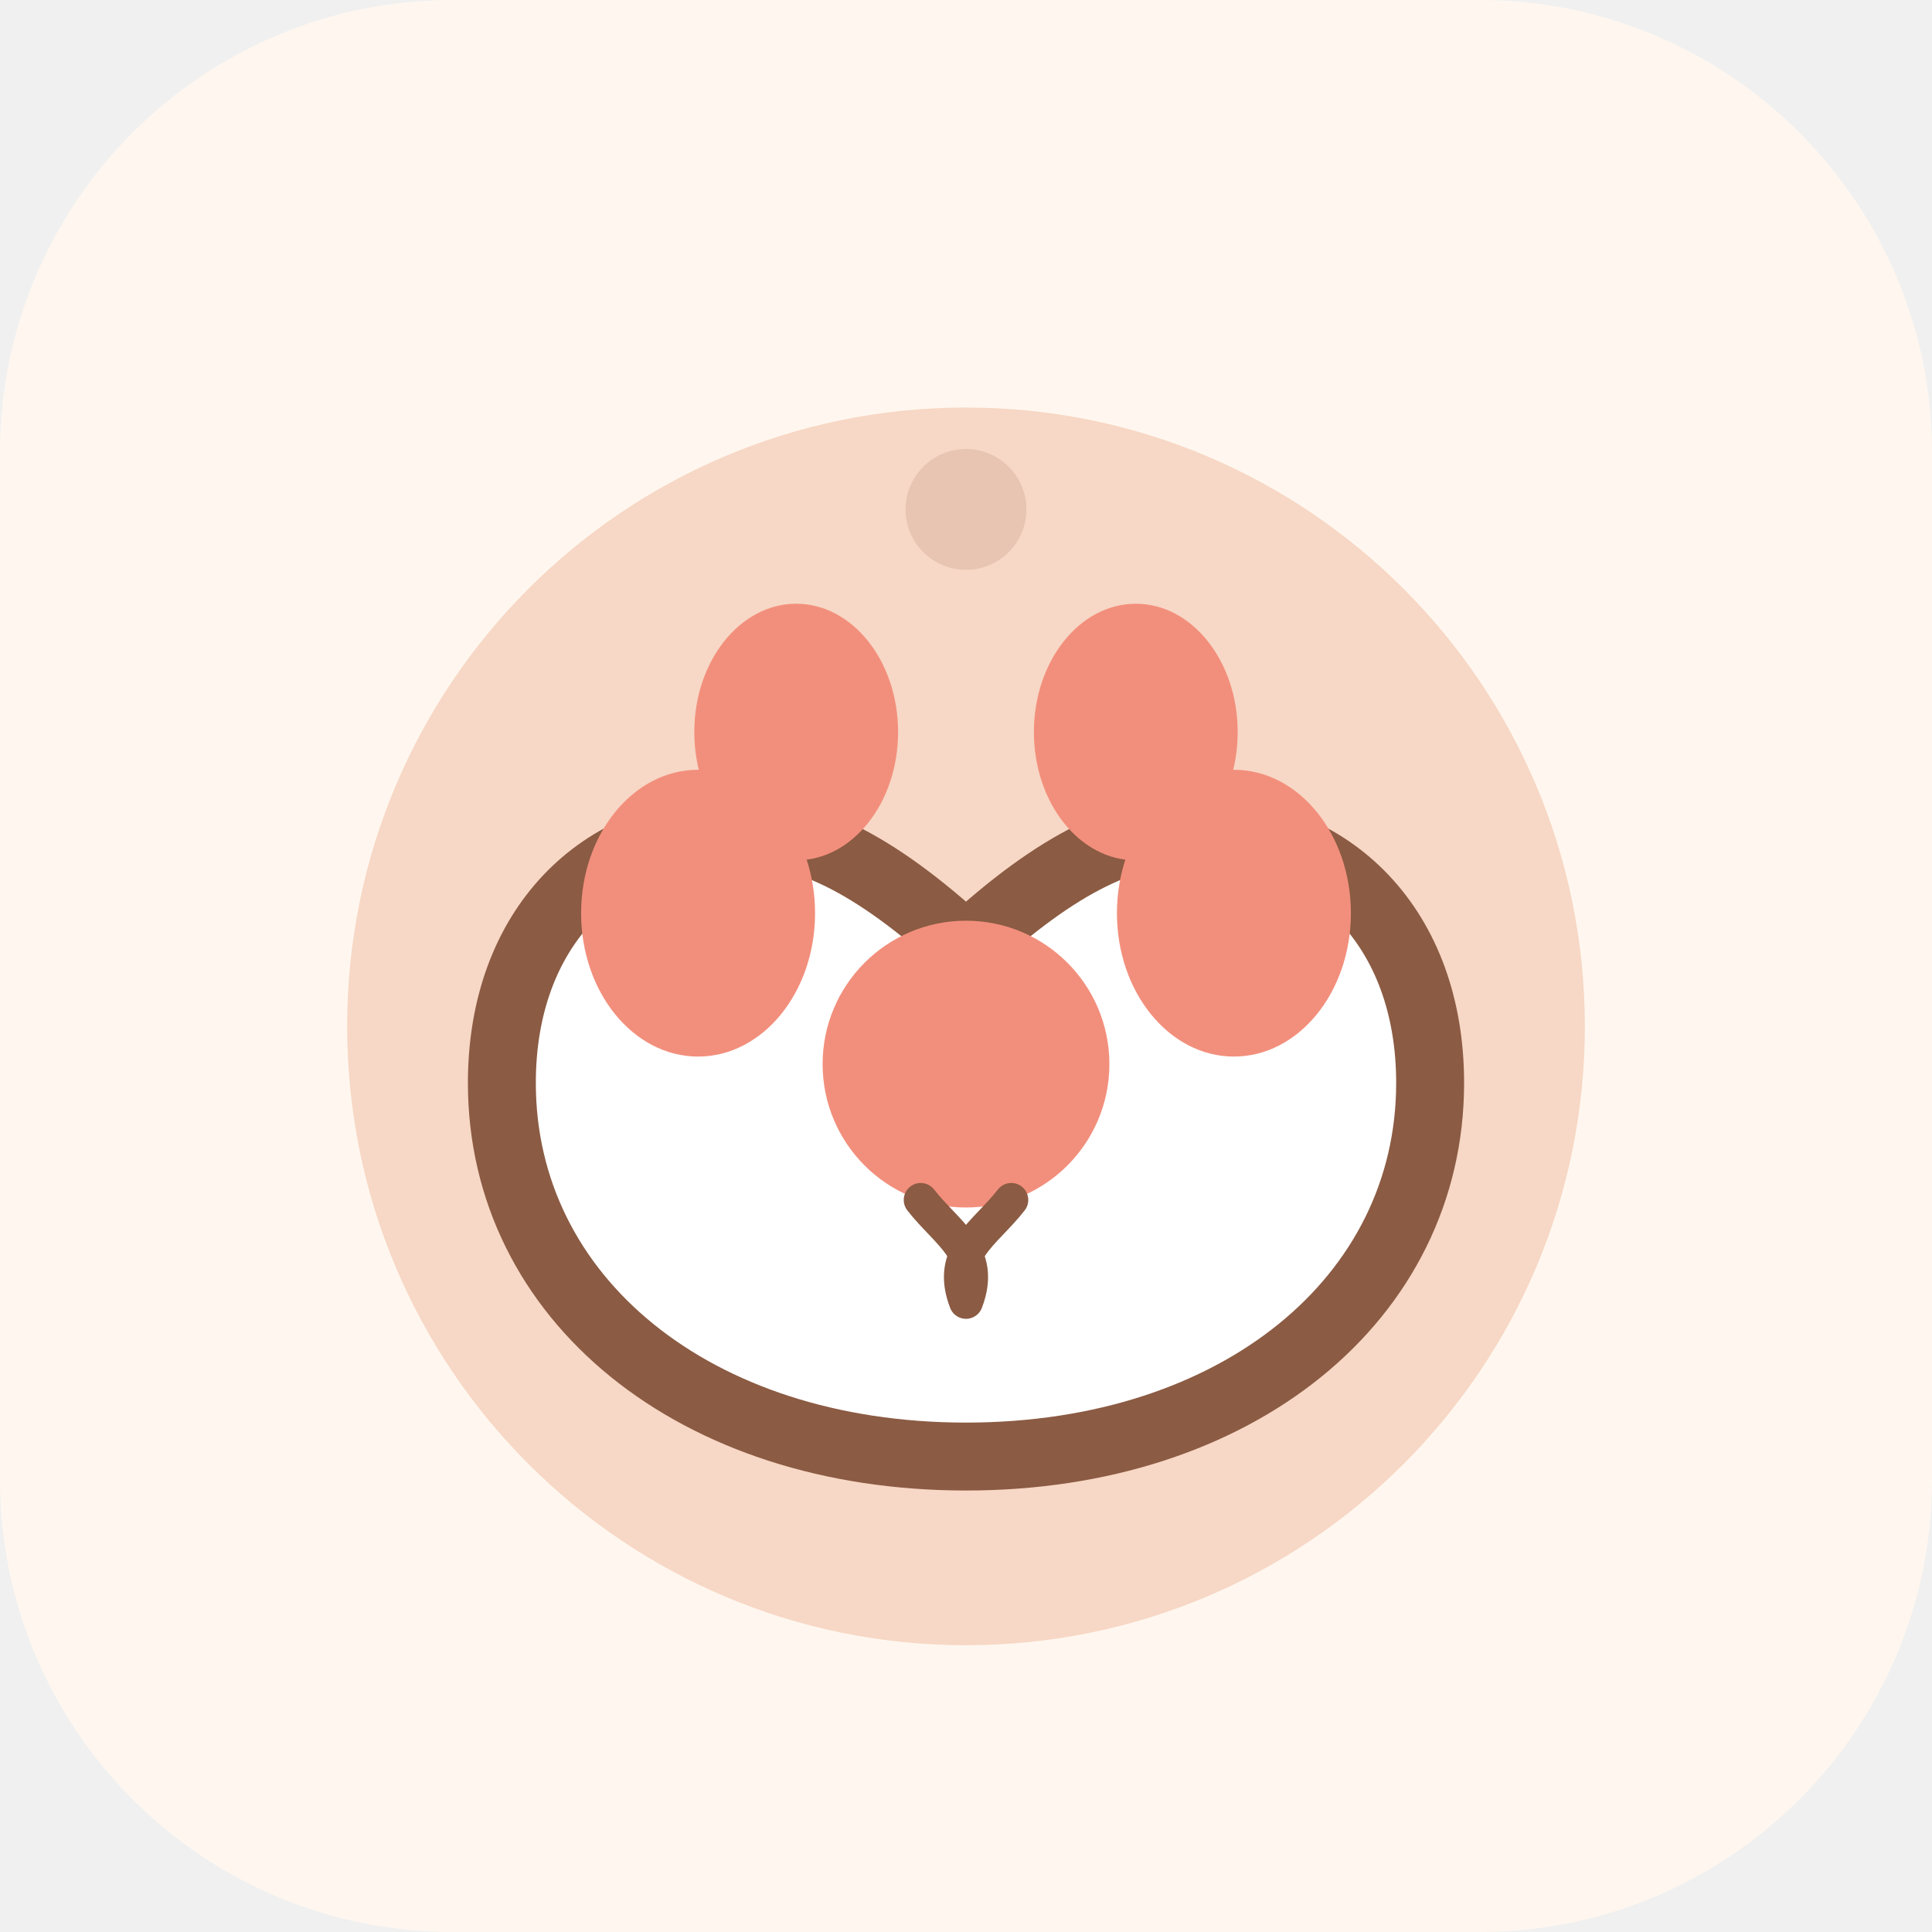
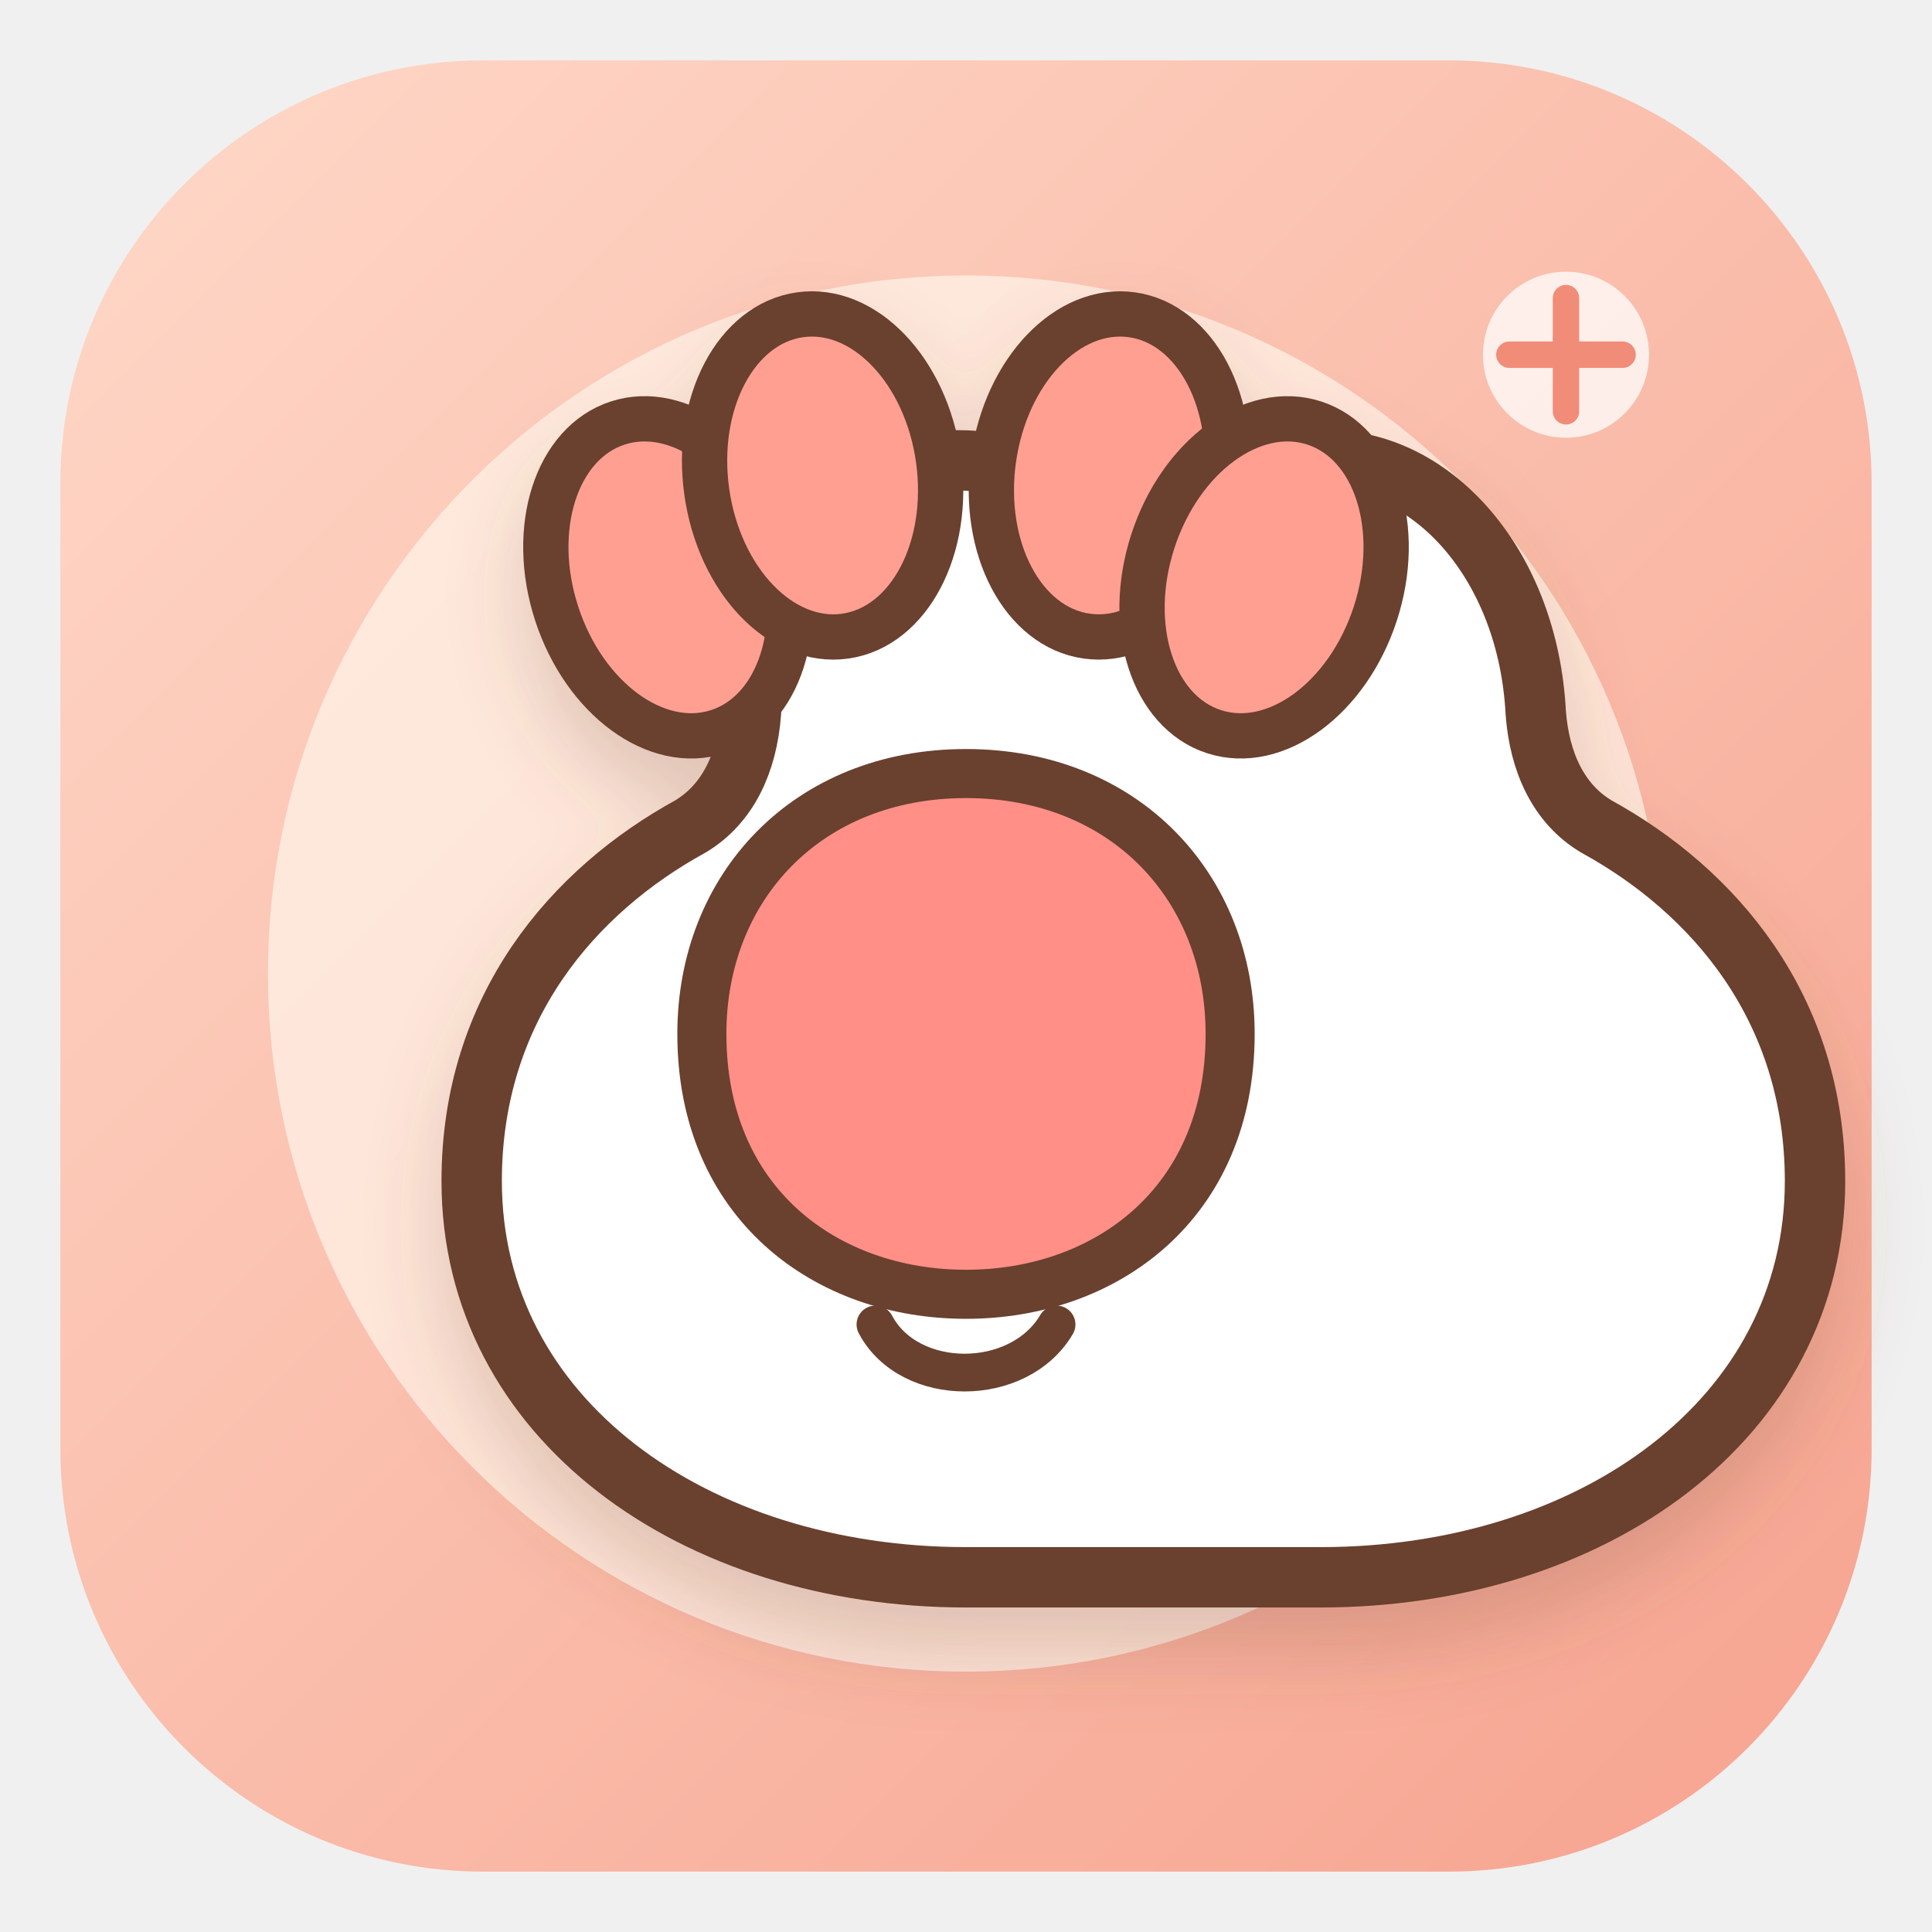
<svg xmlns="http://www.w3.org/2000/svg" viewBox="0 0 512 512">
-   <rect width="512" height="512" rx="120" fill="#fff7ef" />
-   <circle cx="256" cy="272" r="164" fill="#f7d7c5" />
-   <path d="M256 386c-72 0-123-42-123-99 0-41 26-67 62-67 18 0 36 8 61 31 25-23 43-31 61-31 36 0 62 26 62 67 0 57-51 99-123 99Z" fill="#fff" stroke="#8b5b43" stroke-width="18" />
-   <circle cx="256" cy="282" r="38" fill="#f28f7c" />
-   <ellipse cx="185" cy="242" rx="31" ry="38" fill="#f28f7c" />
-   <ellipse cx="327" cy="242" rx="31" ry="38" fill="#f28f7c" />
-   <ellipse cx="211" cy="194" rx="27" ry="34" fill="#f28f7c" />
-   <ellipse cx="301" cy="194" rx="27" ry="34" fill="#f28f7c" />
-   <path d="M244 318c7 9 17 14 12 27M268 318c-7 9-17 14-12 27" fill="none" stroke="#8b5b43" stroke-width="9" stroke-linecap="round" />
-   <circle cx="256" cy="135" r="16" fill="#8b5b43" opacity=".15" />
+   <defs>
+     <linearGradient id="bg" x1="0" y1="0" x2="1" y2="1">
+       <stop offset="0" stop-color="#ffd8c8" />
+       <stop offset="1" stop-color="#f6a38f" />
+     </linearGradient>
+     <filter id="shadow" x="-20%" y="-20%" width="140%" height="140%">
+       <feDropShadow dx="0" dy="12" stdDeviation="10" flood-color="#7d4d3d" flood-opacity=".22" />
+     </filter>
+   </defs>
+   <rect x="16" y="16" width="480" height="480" rx="112" fill="url(#bg)" />
+   <circle cx="256" cy="258" r="185" fill="#fff4e9" opacity=".72" />
+   <g filter="url(#shadow)">
+     <path d="M256 418c-72 0-131-42-131-105 0-46 27-77 58-94 10-6 15-17 16-30 2-39 27-67 55-67 22 0 39 13 49 35 10-22 27-35 49-35 28 0 53 28 55 67 1 13 6 24 16 30 31 17 58 48 58 94 0 63-59 105-131 105z" fill="#fff" stroke="#6b3f2f" stroke-width="16" stroke-linejoin="round" />
+     <ellipse cx="177" cy="153" rx="31" ry="43" transform="rotate(-18 177 153)" fill="#ff9f92" stroke="#6b3f2f" stroke-width="12" />
+     <ellipse cx="218" cy="126" rx="31" ry="43" transform="rotate(-8 218 126)" fill="#ff9f92" stroke="#6b3f2f" stroke-width="12" />
+     <ellipse cx="294" cy="126" rx="31" ry="43" transform="rotate(8 294 126)" fill="#ff9f92" stroke="#6b3f2f" stroke-width="12" />
+     <ellipse cx="335" cy="153" rx="31" ry="43" transform="rotate(18 335 153)" fill="#ff9f92" stroke="#6b3f2f" stroke-width="12" />
+     <path d="M256 205c-42 0-70 30-70 69 0 45 33 69 70 69s70-24 70-69c0-39-28-69-70-69z" fill="#ff8f87" stroke="#6b3f2f" stroke-width="13" />
+     <path d="M232 351c9 17 38 17 48 0" fill="none" stroke="#6b3f2f" stroke-width="10" stroke-linecap="round" />
+   </g>
+   <circle cx="415" cy="94" r="22" fill="#fff" opacity=".75" />
+   <path d="M415 79v30M400 94h30" stroke="#f18c79" stroke-width="7" stroke-linecap="round" />
</svg>
